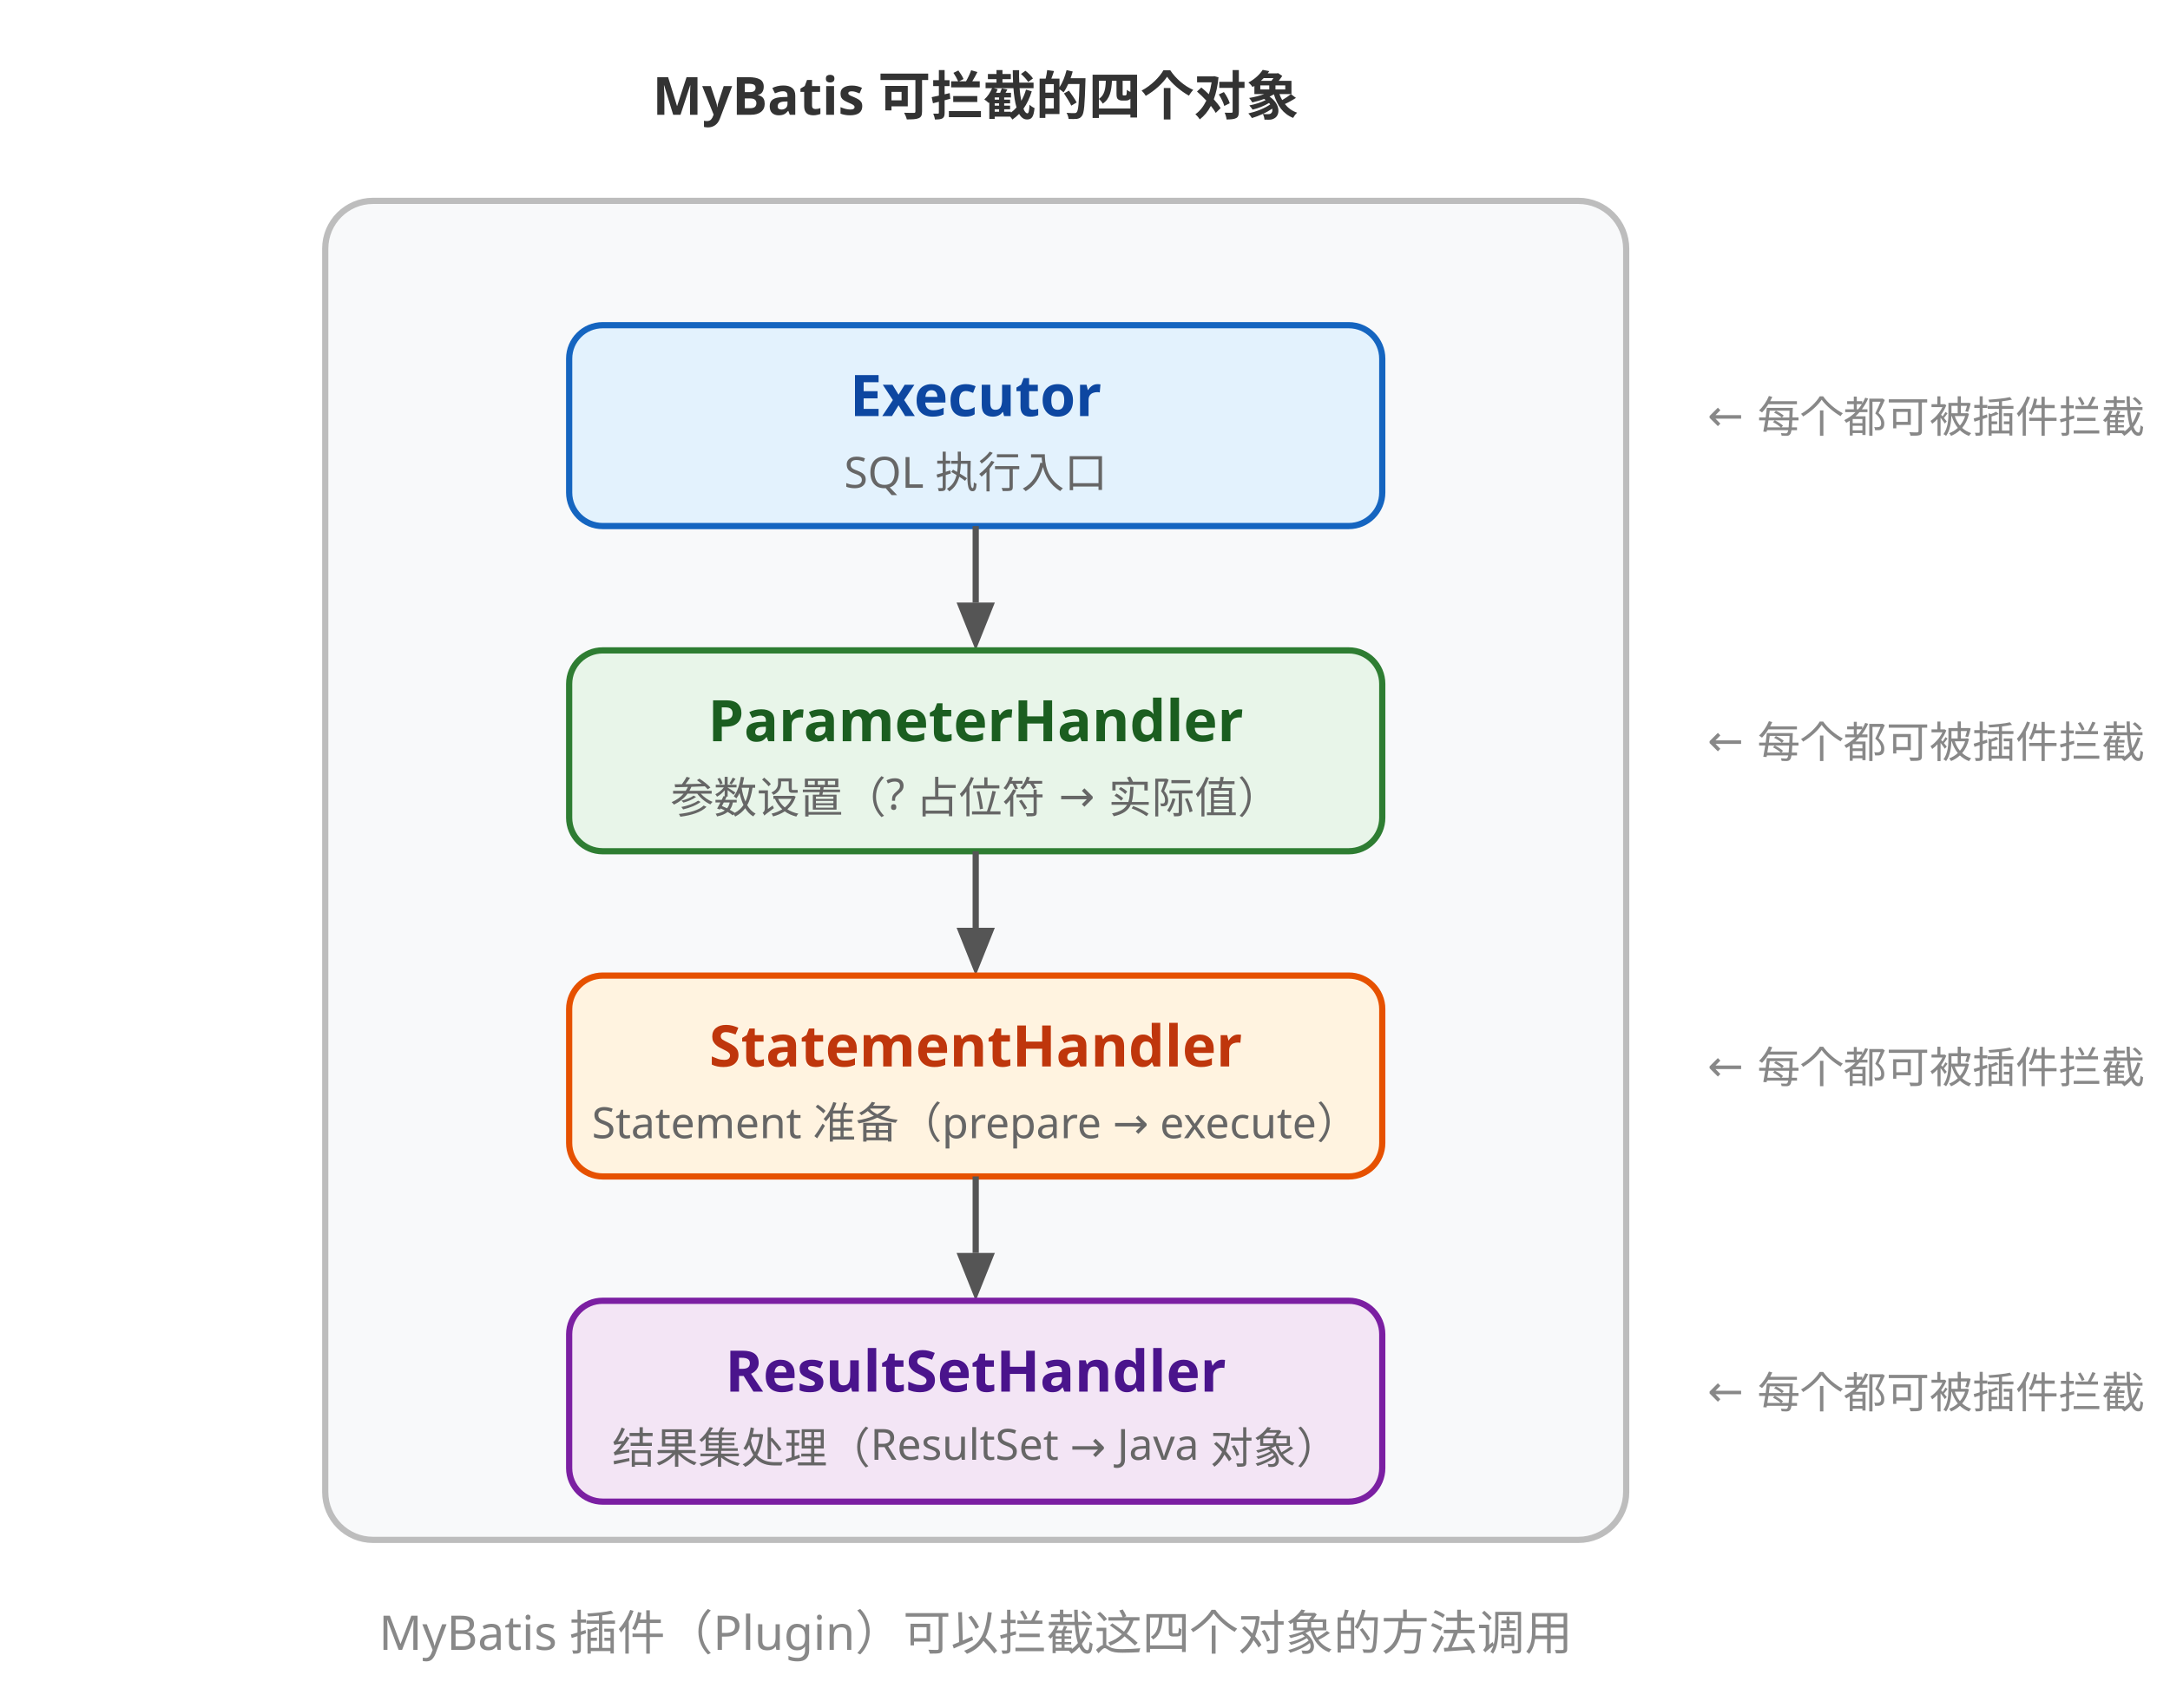
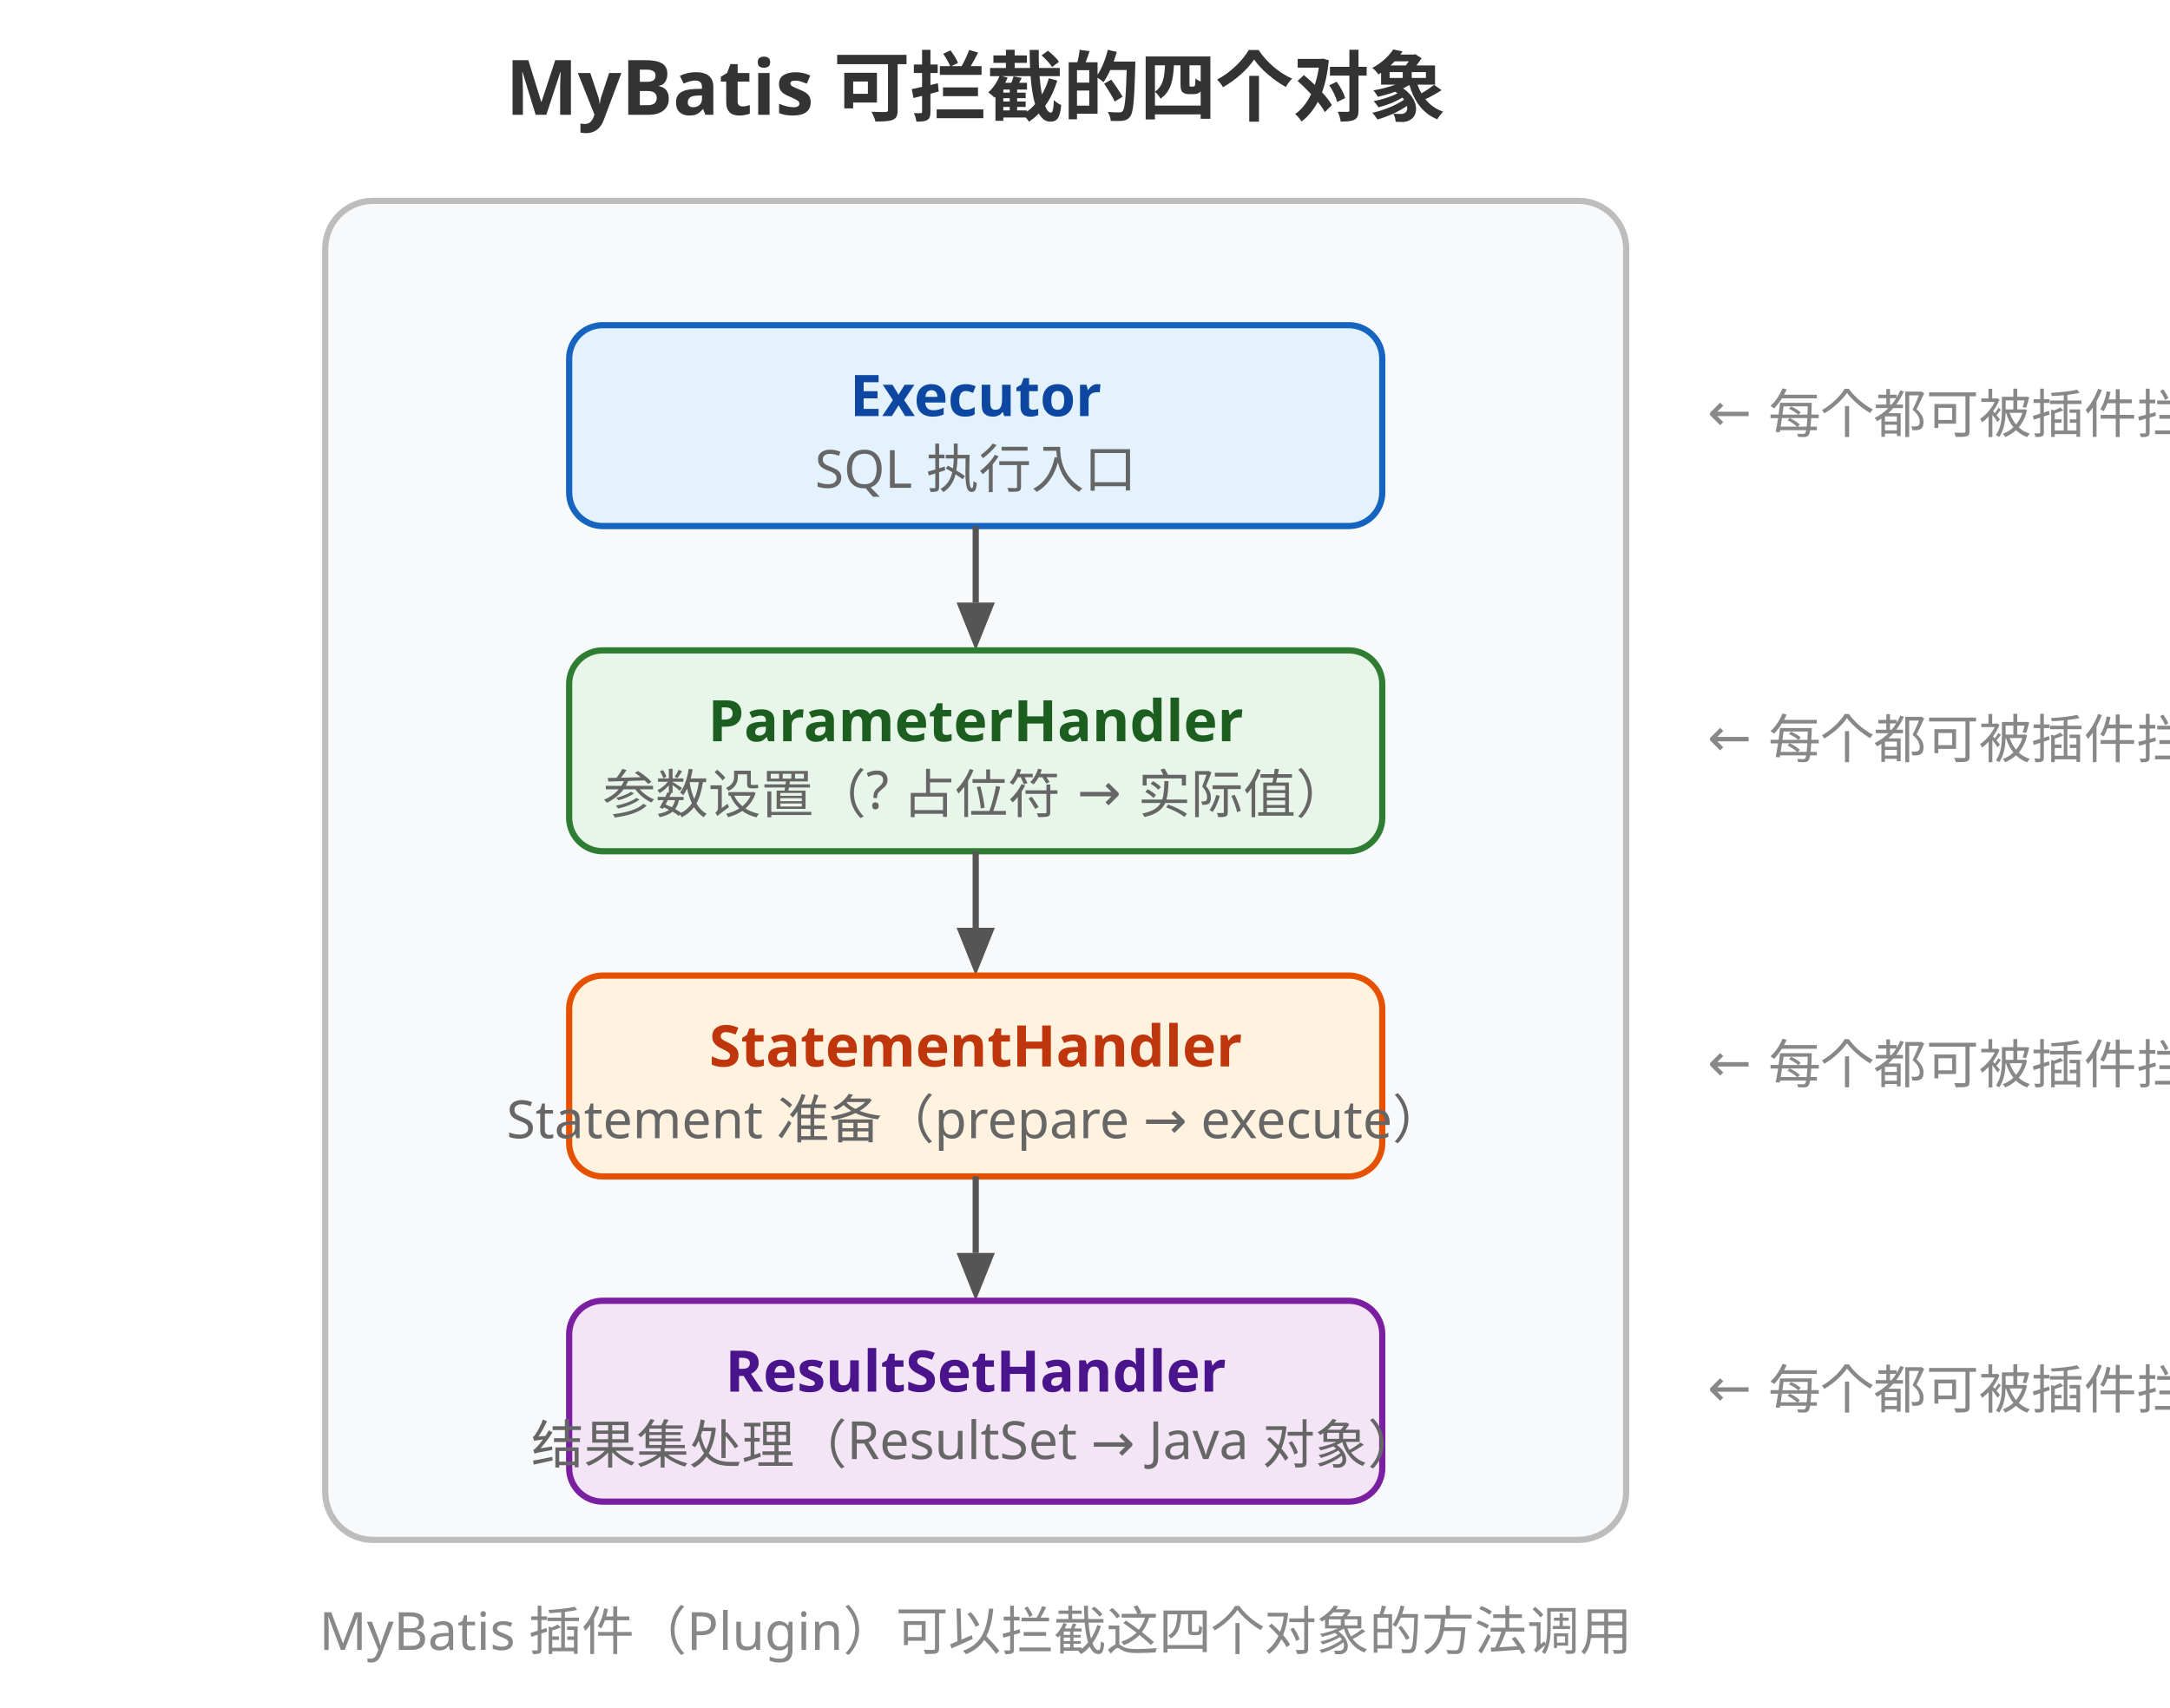
<svg xmlns="http://www.w3.org/2000/svg" width="453.7" height="357.0" viewBox="0.0 0.0 453.7 357.0" font-family="'Noto Sans SC','PingFang SC','Microsoft YaHei',sans-serif" font-size="11">
  <defs>
    <marker id="ar2" markerWidth="10" markerHeight="8" refX="0" refY="4" orient="auto" markerUnits="userSpaceOnUse">
      <path d="M0,0 L10,4 L0,8 Z" fill="#555555" />
    </marker>
  </defs>
-   <text x="204" y="24" text-anchor="middle" font-size="11" font-weight="bold" fill="#333333">MyBatis 可拦截的四个对象</text>
+   <text x="204" y="24" text-anchor="middle" font-size="16" font-weight="bold" fill="#333333">MyBatis 可拦截的四个对象</text>
  <rect x="68" y="42" width="272" height="280" rx="10" fill="#f8f9fa" stroke="#bdbdbd" stroke-width="1.3" />
  <rect x="119" y="68" width="170" height="42" rx="7" fill="#e3f2fd" stroke="#1565c0" stroke-width="1.3" />
  <text x="204" y="87" text-anchor="middle" fill="#0d47a1" font-weight="bold" font-size="12">Executor</text>
-   <text x="204" y="102" text-anchor="middle" fill="#666666" font-size="9">SQL 执行入口</text>
+   <text x="204" y="102" text-anchor="middle" fill="#666666" font-size="11">SQL 执行入口</text>
  <line x1="204" y1="110" x2="204" y2="126" stroke="#555555" stroke-width="1.3" marker-end="url(#ar2)" />
  <rect x="119" y="136" width="170" height="42" rx="7" fill="#e8f5e9" stroke="#2e7d32" stroke-width="1.3" />
  <text x="204" y="155" text-anchor="middle" fill="#1b5e20" font-weight="bold" font-size="12">ParameterHandler</text>
-   <text x="204" y="170" text-anchor="middle" fill="#666666" font-size="9">参数设置（? 占位符 → 实际值）</text>
+   <text x="204" y="170" text-anchor="middle" fill="#666666" font-size="11">参数设置（? 占位符 → 实际值）</text>
  <line x1="204" y1="178" x2="204" y2="194" stroke="#555555" stroke-width="1.3" marker-end="url(#ar2)" />
  <rect x="119" y="204" width="170" height="42" rx="7" fill="#fff3e0" stroke="#e65100" stroke-width="1.3" />
  <text x="204" y="223" text-anchor="middle" fill="#bf360c" font-weight="bold" font-size="12">StatementHandler</text>
-   <text x="204" y="238" text-anchor="middle" fill="#666666" font-size="9">Statement 准备（prepare → execute）</text>
+   <text x="204" y="238" text-anchor="middle" fill="#666666" font-size="11">Statement 准备（prepare → execute）</text>
  <line x1="204" y1="246" x2="204" y2="262" stroke="#555555" stroke-width="1.3" marker-end="url(#ar2)" />
  <rect x="119" y="272" width="170" height="42" rx="7" fill="#f3e5f5" stroke="#7b1fa2" stroke-width="1.3" />
  <text x="204" y="291" text-anchor="middle" fill="#4a148c" font-weight="bold" font-size="12">ResultSetHandler</text>
-   <text x="204" y="306" text-anchor="middle" fill="#666666" font-size="9">结果集处理（ResultSet → Java 对象）</text>
-   <text x="357" y="90" fill="#888888" font-size="9">← 每个都可被插件拦截</text>
-   <text x="357" y="158" fill="#888888" font-size="9">← 每个都可被插件拦截</text>
-   <text x="357" y="226" fill="#888888" font-size="9">← 每个都可被插件拦截</text>
-   <text x="357" y="294" fill="#888888" font-size="9">← 每个都可被插件拦截</text>
-   <text x="204" y="345" text-anchor="middle" fill="#888888" font-size="10">MyBatis 插件（Plugin）可以拦截这四个对象的方法调用</text>
+   <text x="204" y="306" text-anchor="middle" fill="#666666" font-size="11">结果集处理（ResultSet → Java 对象）</text>
+   <text x="357" y="90" fill="#888888" font-size="11">← 每个都可被插件拦截</text>
+   <text x="357" y="158" fill="#888888" font-size="11">← 每个都可被插件拦截</text>
+   <text x="357" y="226" fill="#888888" font-size="11">← 每个都可被插件拦截</text>
+   <text x="357" y="294" fill="#888888" font-size="11">← 每个都可被插件拦截</text>
+   <text x="204" y="345" text-anchor="middle" fill="#888888" font-size="11">MyBatis 插件（Plugin）可以拦截这四个对象的方法调用</text>
</svg>
